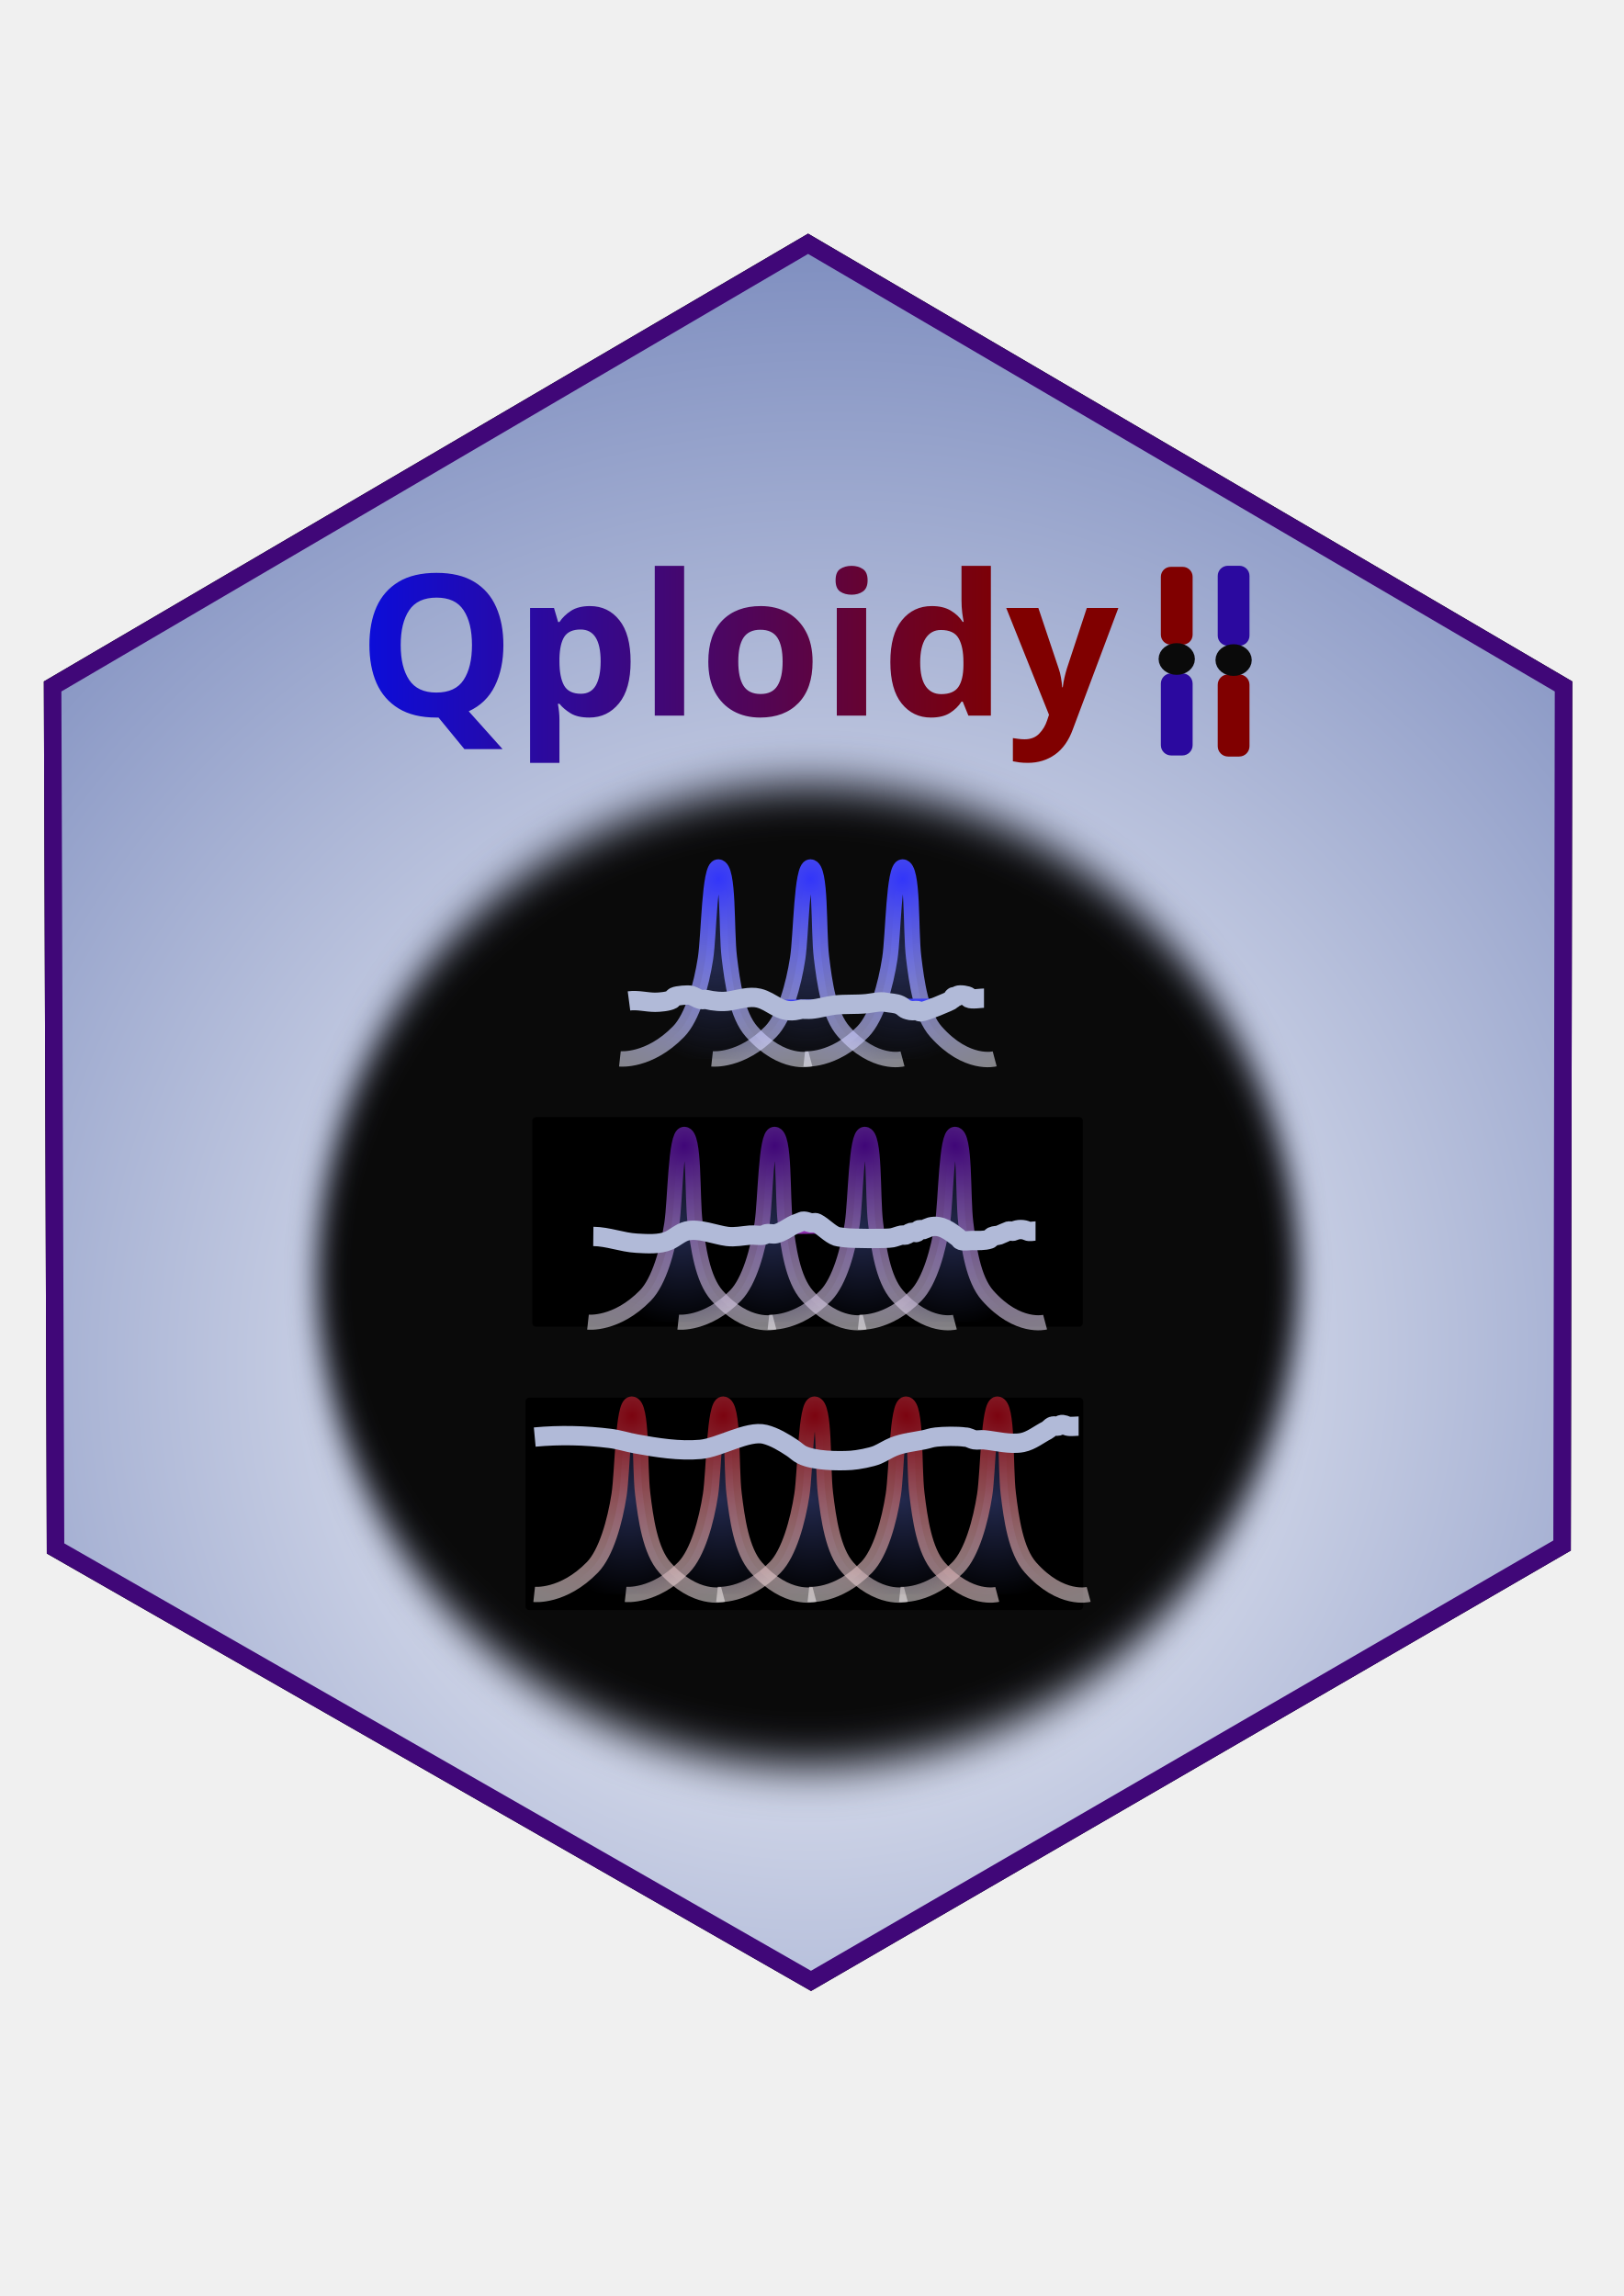
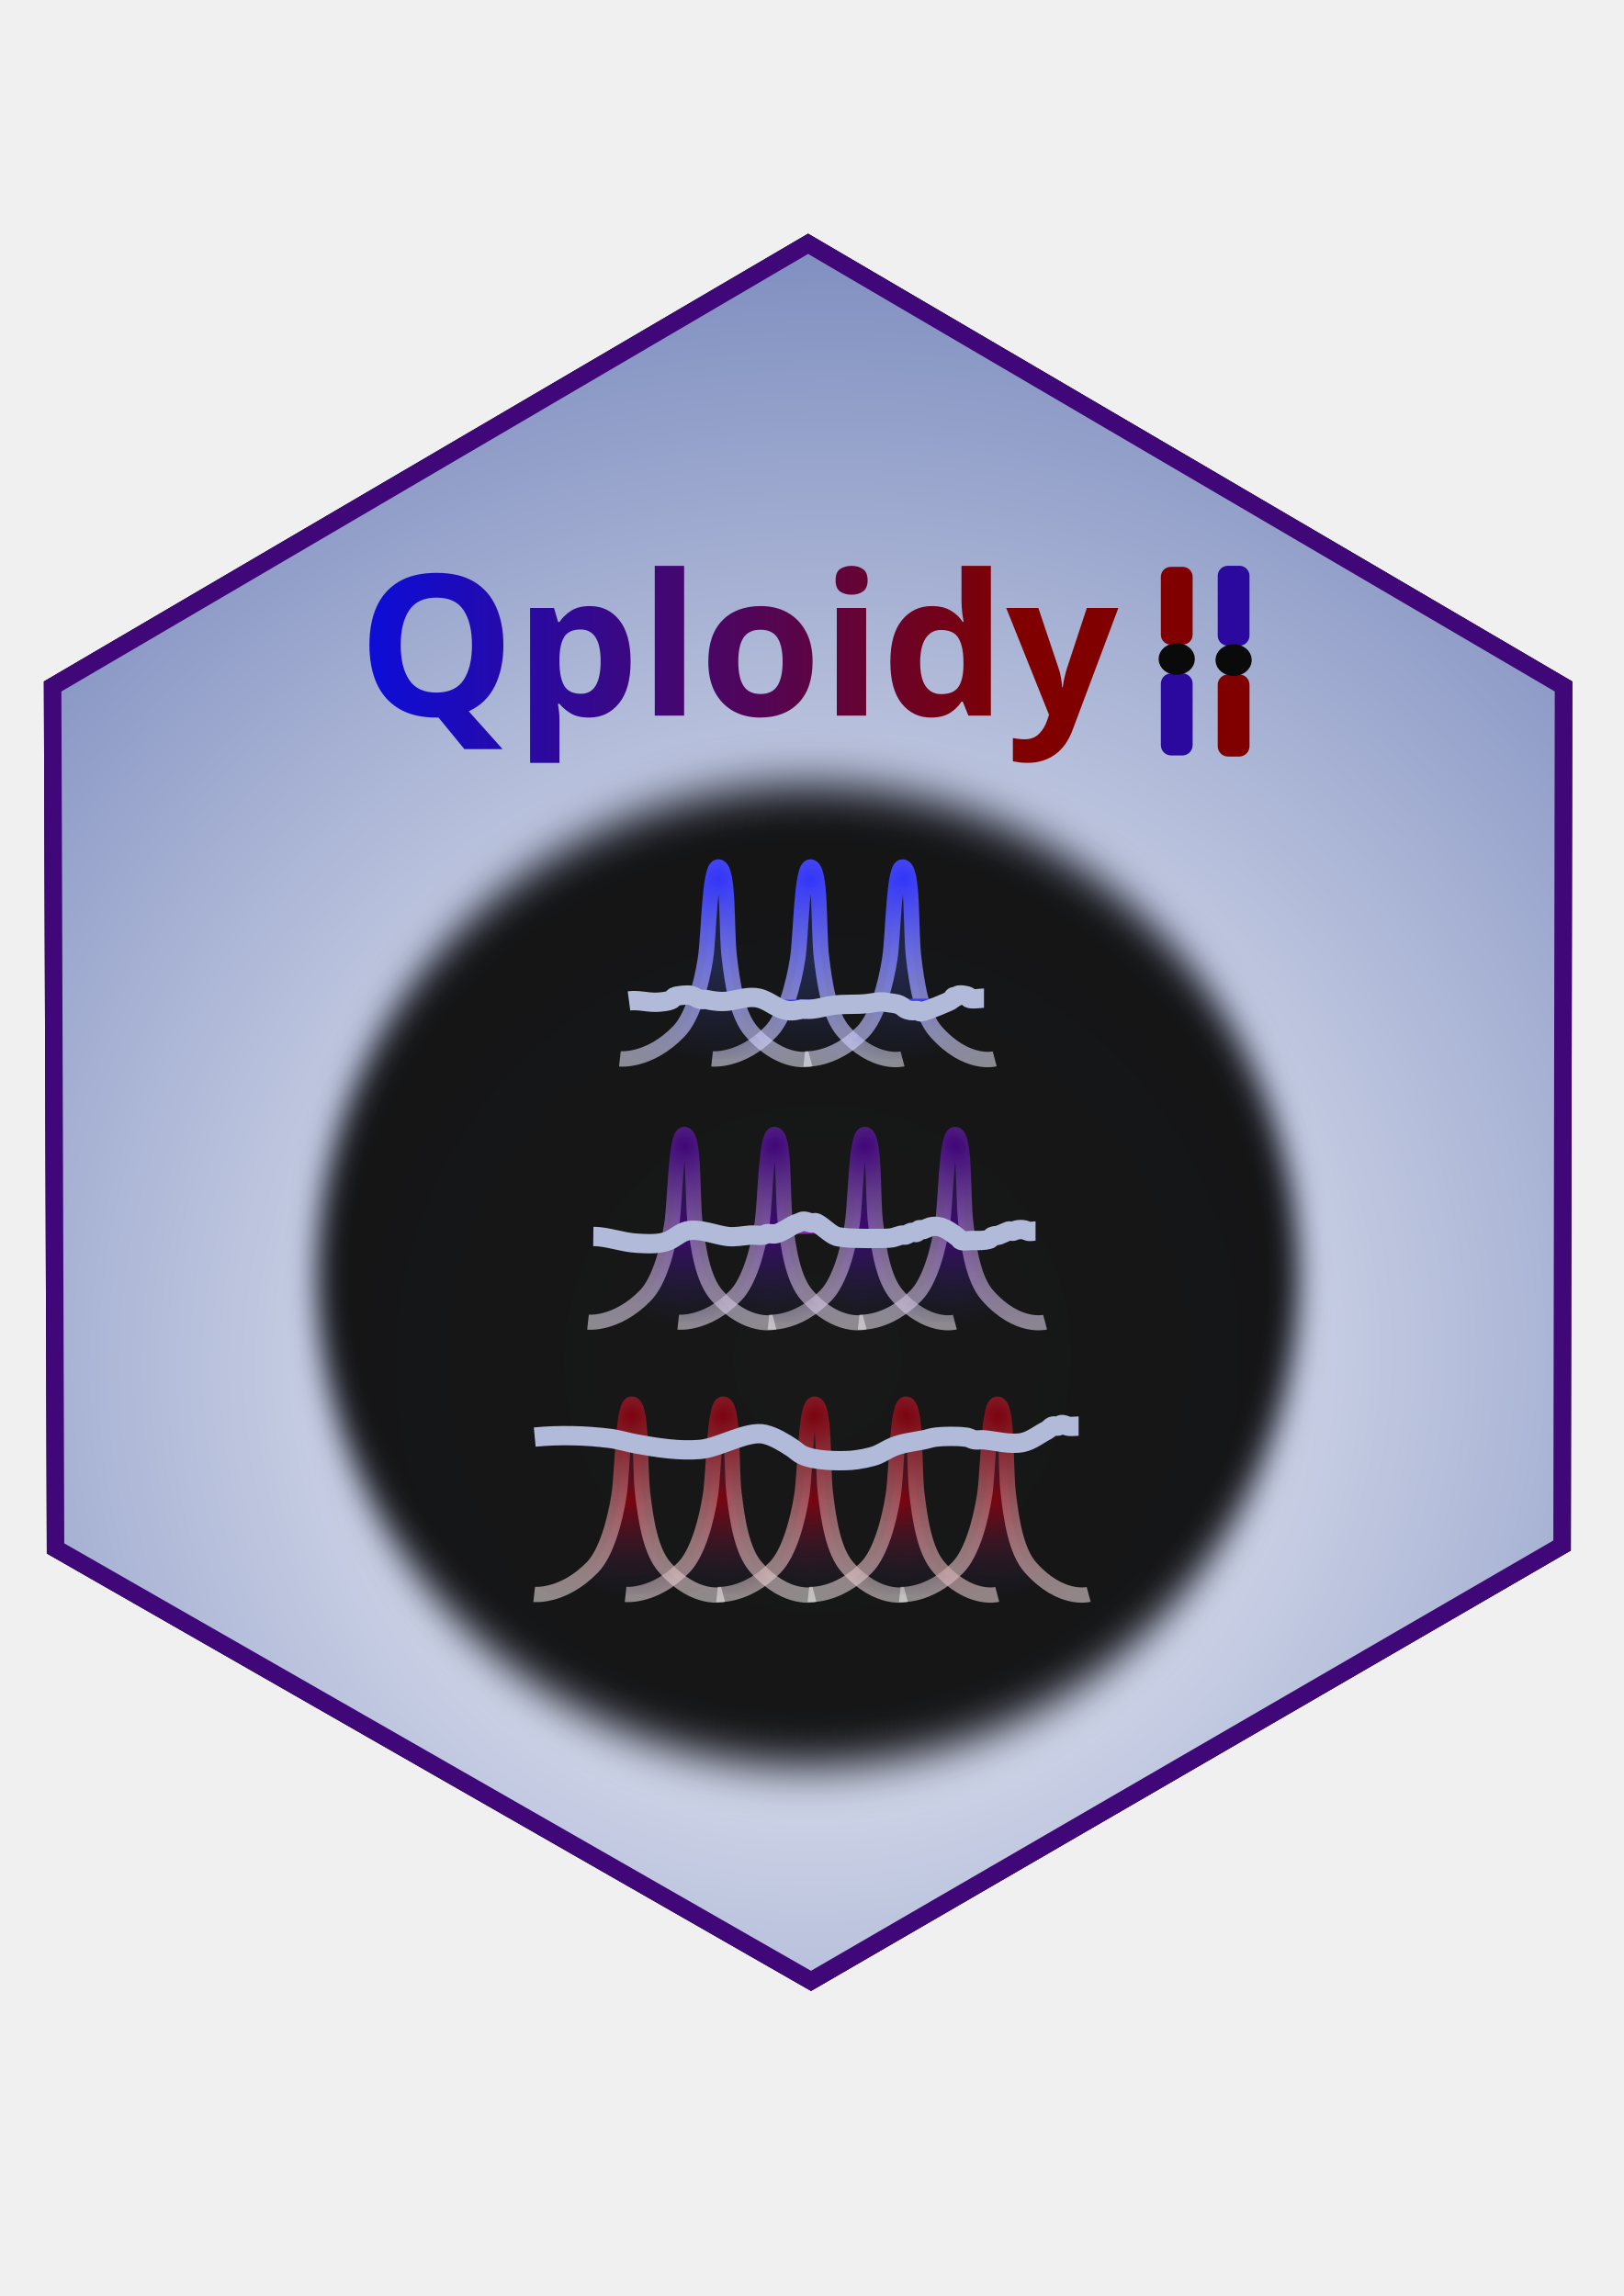
<svg xmlns="http://www.w3.org/2000/svg" xmlns:xlink="http://www.w3.org/1999/xlink" width="210mm" height="297mm" viewBox="0 0 210 297" version="1.1" id="svg6478">
  <defs id="defs6472">
+     <linearGradient id="linearGradient36">
+       <stop style="stop-color:#400778;stop-opacity:1;" offset="0" id="stop35" />
+       <stop style="stop-color:#22284c;stop-opacity:0;" offset="1" id="stop36" />
+     </linearGradient>
+     <linearGradient id="linearGradient34">
+       <stop style="stop-color:#400778;stop-opacity:1;" offset="0" id="stop33" />
+       <stop style="stop-color:#22284c;stop-opacity:0;" offset="1" id="stop34" />
+     </linearGradient>
+     <linearGradient id="linearGradient32">
+       <stop style="stop-color:#400778;stop-opacity:1;" offset="0" id="stop31" />
+       <stop style="stop-color:#22284c;stop-opacity:0;" offset="1" id="stop32" />
+     </linearGradient>
+     <linearGradient id="linearGradient30">
+       <stop style="stop-color:#400778;stop-opacity:1;" offset="0" id="stop29" />
+       <stop style="stop-color:#22284c;stop-opacity:0;" offset="1" id="stop30" />
+     </linearGradient>
+     <linearGradient id="linearGradient28">
+       <stop style="stop-color:#7b0410;stop-opacity:1;" offset="0" id="stop27" />
+       <stop style="stop-color:#22284c;stop-opacity:0;" offset="1" id="stop28" />
+     </linearGradient>
+     <linearGradient id="linearGradient26">
+       <stop style="stop-color:#7b0410;stop-opacity:1;" offset="0" id="stop25" />
+       <stop style="stop-color:#22284c;stop-opacity:0;" offset="1" id="stop26" />
+     </linearGradient>
+     <linearGradient id="linearGradient24">
+       <stop style="stop-color:#7b0410;stop-opacity:1;" offset="0" id="stop23" />
+       <stop style="stop-color:#22284c;stop-opacity:0;" offset="1" id="stop24" />
+     </linearGradient>
+     <linearGradient id="linearGradient22">
+       <stop style="stop-color:#7b0410;stop-opacity:1;" offset="0" id="stop21" />
+       <stop style="stop-color:#22284c;stop-opacity:0;" offset="1" id="stop22" />
+     </linearGradient>
+     <linearGradient id="linearGradient20">
+       <stop style="stop-color:#7b0410;stop-opacity:1;" offset="0" id="stop19" />
+       <stop style="stop-color:#22284c;stop-opacity:0;" offset="1" id="stop20" />
+     </linearGradient>
    <linearGradient id="linearGradient17">
      <stop style="stop-color:#400778;stop-opacity:1;" offset="0" id="stop15" />
      <stop style="stop-color:#ffffff;stop-opacity:0.5" offset="1" id="stop16" />
    </linearGradient>
    <linearGradient id="linearGradient14">
      <stop style="stop-color:#400778;stop-opacity:1;" offset="0" id="stop13" />
      <stop style="stop-color:#ffffff;stop-opacity:0.5" offset="1" id="stop14" />
    </linearGradient>
    <linearGradient id="linearGradient12">
      <stop style="stop-color:#400778;stop-opacity:1;" offset="0" id="stop11" />
      <stop style="stop-color:#ffffff;stop-opacity:0.5" offset="1" id="stop12" />
    </linearGradient>
    <linearGradient id="linearGradient10">
      <stop style="stop-color:#400778;stop-opacity:1;" offset="0" id="stop9" />
      <stop style="stop-color:#ffffff;stop-opacity:0.5" offset="1" id="stop10" />
    </linearGradient>
    <linearGradient id="linearGradient8">
      <stop style="stop-color:#7b0410;stop-opacity:1;" offset="0" id="stop7" />
      <stop style="stop-color:#ffffff;stop-opacity:0.5" offset="1" id="stop8" />
    </linearGradient>
    <linearGradient id="linearGradient6">
      <stop style="stop-color:#7b0410;stop-opacity:1;" offset="0" id="stop5" />
      <stop style="stop-color:#ffffff;stop-opacity:0.5" offset="1" id="stop6" />
    </linearGradient>
    <linearGradient id="linearGradient4">
      <stop style="stop-color:#7b0410;stop-opacity:1;" offset="0" id="stop3" />
      <stop style="stop-color:#ffffff;stop-opacity:0.5" offset="1" id="stop4" />
    </linearGradient>
    <linearGradient id="linearGradient2">
      <stop style="stop-color:#7b0410;stop-opacity:1;" offset="0" id="stop1" />
      <stop style="stop-color:#ffffff;stop-opacity:0.5" offset="1" id="stop2" />
    </linearGradient>
    <linearGradient id="linearGradient16">
      <stop style="stop-color:#0b0ddb;stop-opacity:1;" offset="0" id="stop18" />
      <stop style="stop-color:#800000;stop-opacity:1;" offset="1" id="stop17" />
    </linearGradient>
    <linearGradient id="linearGradient2108">
      <stop id="stop2104" offset="0.002" style="stop-color:#7b0410;stop-opacity:1;" />
      <stop id="stop2106" offset="1" style="stop-color:#ffffff;stop-opacity:0.5" />
    </linearGradient>
    <linearGradient id="linearGradient2086">
      <stop style="stop-color:#22284c;stop-opacity:1;" offset="0" id="stop2082" />
      <stop style="stop-color:#22284c;stop-opacity:0;" offset="1" id="stop2084" />
    </linearGradient>
    <linearGradient id="linearGradient1725">
      <stop style="stop-color:#ffffff;stop-opacity:1" offset="0" id="stop1721" />
      <stop style="stop-color:#6376b2;stop-opacity:1" offset="1" id="stop1723" />
    </linearGradient>
    <linearGradient id="linearGradient1702">
      <stop style="stop-color:#000000;stop-opacity:1;" offset="0" id="stop1698" />
      <stop style="stop-color:#000000;stop-opacity:0;" offset="1" id="stop1700" />
    </linearGradient>
    <linearGradient id="linearGradient1645">
      <stop style="stop-color:#ffffff;stop-opacity:1" offset="0" id="stop1641" />
      <stop style="stop-color:#000000;stop-opacity:1" offset="1" id="stop1643" />
    </linearGradient>
    <linearGradient id="linearGradient1349">
      <stop id="stop1345" offset="0" style="stop-color:#3336f9;stop-opacity:1" />
      <stop id="stop1347" offset="1" style="stop-color:#ffffff;stop-opacity:0" />
    </linearGradient>
    <linearGradient id="linearGradient1127">
      <stop style="stop-color:#3336f9;stop-opacity:1" offset="0" id="stop1123" />
      <stop style="stop-color:#ffffff;stop-opacity:0.5" offset="1" id="stop1125" />
    </linearGradient>
    <linearGradient id="linearGradient946">
      <stop style="stop-color:#3336f9;stop-opacity:1" offset="0" id="stop942" />
      <stop style="stop-color:#ffffff;stop-opacity:0" offset="1" id="stop944" />
    </linearGradient>
    <clipPath clipPathUnits="userSpaceOnUse" id="clipPath1645-9-8-3-5-6-4-8">
      <circle r="28.895" cy="-134.299" cx="-86.19" id="circle1647-4-5-1-4-9-43-1" style="fill:url(#linearGradient1649);fill-opacity:1;stroke:url(#linearGradient1651);stroke-width:0.351;stroke-miterlimit:4;stroke-dasharray:none;stroke-dashoffset:0;stroke-opacity:1" transform="rotate(171.9596)" />
    </clipPath>
    <clipPath clipPathUnits="userSpaceOnUse" id="clipPath1738-0-9-9-1-6-7-8">
      <ellipse transform="matrix(-0.99665,0.08178446,-0.2362872,-0.9716833,0,0)" style="fill:url(#linearGradient1742);fill-opacity:1;stroke:url(#linearGradient1744);stroke-width:0.272;stroke-miterlimit:4;stroke-dasharray:none;stroke-dashoffset:0;stroke-opacity:1" id="circle1740-2-2-0-3-2-09-1" cx="-72.715" cy="-134.173" rx="28.937" ry="17.242" />
    </clipPath>
    <clipPath clipPathUnits="userSpaceOnUse" id="clipPath1730-44-0-9-9-7-3-5">
      <ellipse transform="matrix(-0.99665,0.08178446,-0.2362872,-0.9716833,0,0)" style="fill:url(#linearGradient1734);fill-opacity:1;stroke:url(#linearGradient1736);stroke-width:0.272;stroke-miterlimit:4;stroke-dasharray:none;stroke-dashoffset:0;stroke-opacity:1" id="circle1732-4-8-4-5-8-9-6" cx="-72.715" cy="-134.173" rx="28.937" ry="17.242" />
    </clipPath>
    <clipPath clipPathUnits="userSpaceOnUse" id="clipPath1714-9-5-5-6-2-2-8">
      <ellipse transform="matrix(-0.99665,0.08178446,-0.2362872,-0.9716833,0,0)" style="fill:url(#linearGradient1718);fill-opacity:1;stroke:url(#linearGradient1720);stroke-width:0.272;stroke-miterlimit:4;stroke-dasharray:none;stroke-dashoffset:0;stroke-opacity:1" id="circle1716-7-7-8-1-8-7-9" cx="-72.715" cy="-134.173" rx="28.937" ry="17.242" />
    </clipPath>
    <clipPath clipPathUnits="userSpaceOnUse" id="clipPath1698-4-4-1-0-9-2-0">
      <ellipse transform="matrix(-0.99665,0.08178446,-0.2362872,-0.9716833,0,0)" style="fill:url(#linearGradient1702);fill-opacity:1;stroke:url(#linearGradient1704);stroke-width:0.272;stroke-miterlimit:4;stroke-dasharray:none;stroke-dashoffset:0;stroke-opacity:1" id="circle1700-1-0-5-5-8-4-6" cx="-72.715" cy="-134.173" rx="28.937" ry="17.242" />
    </clipPath>
    <clipPath clipPathUnits="userSpaceOnUse" id="clipPath1706-29-8-3-1-3-2-6">
      <ellipse transform="matrix(-0.99665,0.08178446,-0.2362872,-0.9716833,0,0)" style="fill:url(#linearGradient1710);fill-opacity:1;stroke:url(#linearGradient1712);stroke-width:0.272;stroke-miterlimit:4;stroke-dasharray:none;stroke-dashoffset:0;stroke-opacity:1" id="circle1708-8-0-2-1-3-5-0" cx="-72.715" cy="-134.173" rx="28.937" ry="17.242" />
    </clipPath>
    <clipPath clipPathUnits="userSpaceOnUse" id="clipPath1722-8-8-3-1-1-5-6">
      <ellipse transform="matrix(-0.99665,0.08178446,-0.2362872,-0.9716833,0,0)" style="fill:url(#linearGradient1726);fill-opacity:1;stroke:url(#linearGradient1728);stroke-width:0.272;stroke-miterlimit:4;stroke-dasharray:none;stroke-dashoffset:0;stroke-opacity:1" id="circle1724-9-9-9-6-2-0-8" cx="-72.715" cy="-134.173" rx="28.937" ry="17.242" />
    </clipPath>
    <linearGradient id="linearGradient1913-1">
      <stop style="stop-color:#22284c;stop-opacity:1;" offset="0" id="stop1909" />
      <stop style="stop-color:#020203;stop-opacity:1" offset="1" id="stop1911" />
    </linearGradient>
    <clipPath clipPathUnits="userSpaceOnUse" id="clipPath1569-4-2-0-6-4-3-2">
      <ellipse transform="matrix(-0.3247665,-0.9457942,0.9837939,-0.1793031,0,0)" style="fill:url(#linearGradient1573);fill-opacity:1;stroke:url(#linearGradient1575);stroke-width:0.436;stroke-miterlimit:4;stroke-dasharray:none;stroke-dashoffset:0;stroke-opacity:1" id="circle1571-1-8-8-1-4-8-3" cx="-141.504" cy="59.13" rx="31.191" ry="41.159" />
    </clipPath>
    <clipPath clipPathUnits="userSpaceOnUse" id="clipPath1577-0-0-6-0-6-8-3">
      <ellipse transform="matrix(-0.3247665,-0.9457942,0.9837939,-0.1793031,0,0)" style="fill:url(#linearGradient1581);fill-opacity:1;stroke:url(#linearGradient1583);stroke-width:0.436;stroke-miterlimit:4;stroke-dasharray:none;stroke-dashoffset:0;stroke-opacity:1" id="circle1579-1-5-7-1-7-2-3" cx="-141.504" cy="59.13" rx="31.191" ry="41.159" />
    </clipPath>
    <clipPath clipPathUnits="userSpaceOnUse" id="clipPath1585-8-2-9-3-5-4-1">
      <ellipse transform="matrix(-0.3247665,-0.9457942,0.9837939,-0.1793031,0,0)" style="fill:url(#linearGradient1589);fill-opacity:1;stroke:url(#linearGradient1591);stroke-width:0.436;stroke-miterlimit:4;stroke-dasharray:none;stroke-dashoffset:0;stroke-opacity:1" id="circle1587-22-9-9-8-8-8-1" cx="-141.504" cy="59.13" rx="31.191" ry="41.159" />
    </clipPath>
    <clipPath clipPathUnits="userSpaceOnUse" id="clipPath1593-5-3-6-0-9-0-8">
      <ellipse transform="matrix(-0.3247665,-0.9457942,0.9837939,-0.1793031,0,0)" style="fill:url(#linearGradient1597);fill-opacity:1;stroke:url(#linearGradient1599);stroke-width:0.436;stroke-miterlimit:4;stroke-dasharray:none;stroke-dashoffset:0;stroke-opacity:1" id="circle1595-7-6-8-5-0-8-1" cx="-141.504" cy="59.13" rx="31.191" ry="41.159" />
    </clipPath>
    <clipPath clipPathUnits="userSpaceOnUse" id="clipPath1601-9-4-2-3-9-1-8">
      <ellipse transform="matrix(-0.3247665,-0.9457942,0.9837939,-0.1793031,0,0)" style="fill:url(#linearGradient1605);fill-opacity:1;stroke:url(#linearGradient1607);stroke-width:0.436;stroke-miterlimit:4;stroke-dasharray:none;stroke-dashoffset:0;stroke-opacity:1" id="circle1603-7-4-4-2-1-6-0" cx="-141.504" cy="59.13" rx="31.191" ry="41.159" />
    </clipPath>
    <clipPath clipPathUnits="userSpaceOnUse" id="clipPath1561-5-5-7-0-7-2-4">
      <ellipse transform="matrix(-0.3247665,-0.9457942,0.9837939,-0.1793031,0,0)" style="fill:url(#linearGradient1565);fill-opacity:1;stroke:url(#linearGradient1567);stroke-width:0.436;stroke-miterlimit:4;stroke-dasharray:none;stroke-dashoffset:0;stroke-opacity:1" id="circle1563-9-8-2-2-9-3-1" cx="-141.504" cy="59.13" rx="31.191" ry="41.159" />
    </clipPath>
    <clipPath clipPathUnits="userSpaceOnUse" id="clipPath1443-7-3-2-8-6-20-5">
      <circle r="54.138" cy="71.668" cx="-142.578" id="circle1445-88-7-8-0-8-3-7" style="fill:url(#linearGradient1447);fill-opacity:1;stroke:url(#linearGradient1449);stroke-width:0.658;stroke-miterlimit:4;stroke-dasharray:none;stroke-dashoffset:0;stroke-opacity:1" transform="rotate(-104.0452)" />
    </clipPath>
    <clipPath clipPathUnits="userSpaceOnUse" id="clipPath1459-1-1-1-2-3-2-8">
      <circle r="54.138" cy="71.668" cx="-142.578" id="circle1461-7-5-6-4-2-3-9" style="fill:url(#linearGradient1463);fill-opacity:1;stroke:url(#linearGradient1465);stroke-width:0.658;stroke-miterlimit:4;stroke-dasharray:none;stroke-dashoffset:0;stroke-opacity:1" transform="rotate(-104.0452)" />
    </clipPath>
    <clipPath clipPathUnits="userSpaceOnUse" id="clipPath1467-6-6-7-2-4-0-6">
      <circle r="54.138" cy="71.668" cx="-142.578" id="circle1469-1-0-4-3-1-8-0" style="fill:url(#linearGradient1471);fill-opacity:1;stroke:url(#linearGradient1473);stroke-width:0.658;stroke-miterlimit:4;stroke-dasharray:none;stroke-dashoffset:0;stroke-opacity:1" transform="rotate(-104.0452)" />
    </clipPath>
    <clipPath clipPathUnits="userSpaceOnUse" id="clipPath1451-44-4-0-5-1-80-1">
      <circle r="54.138" cy="71.668" cx="-142.578" id="circle1453-5-6-8-1-5-2-3" style="fill:url(#linearGradient1455);fill-opacity:1;stroke:url(#linearGradient1457);stroke-width:0.658;stroke-miterlimit:4;stroke-dasharray:none;stroke-dashoffset:0;stroke-opacity:1" transform="rotate(-104.0452)" />
    </clipPath>
    <clipPath clipPathUnits="userSpaceOnUse" id="clipPath1475-4-5-6-4-6-8-6">
      <circle r="54.138" cy="71.668" cx="-142.578" id="circle1477-9-9-8-3-2-6-9" style="fill:url(#linearGradient1479);fill-opacity:1;stroke:url(#linearGradient1481);stroke-width:0.658;stroke-miterlimit:4;stroke-dasharray:none;stroke-dashoffset:0;stroke-opacity:1" transform="rotate(-104.0452)" />
    </clipPath>
    <clipPath clipPathUnits="userSpaceOnUse" id="clipPath1483-7-1-7-7-0-7-2">
      <circle r="54.138" cy="71.668" cx="-142.578" id="circle1485-7-1-0-9-2-7-6" style="fill:url(#linearGradient1487);fill-opacity:1;stroke:url(#linearGradient1489);stroke-width:0.658;stroke-miterlimit:4;stroke-dasharray:none;stroke-dashoffset:0;stroke-opacity:1" transform="rotate(-104.0452)" />
    </clipPath>
    <linearGradient xlink:href="#linearGradient1913-1" id="linearGradient3030" gradientUnits="userSpaceOnUse" gradientTransform="matrix(0.9982655,1.5511878e-8,-1.5511878e-8,0.9982655,-190.9825,255.1117)" x1="-152.34" y1="117.739" x2="-143.159" y2="78.534" />
    <radialGradient xlink:href="#linearGradient946" id="radialGradient924" cx="-155.253" cy="71.1" fx="-155.253" fy="71.1" r="33.751" gradientTransform="matrix(-0.7009803,0.6741835,-0.6313606,-0.6564553,52.47271,263.6155)" gradientUnits="userSpaceOnUse" />
    <radialGradient xlink:href="#linearGradient946" id="radialGradient996" gradientUnits="userSpaceOnUse" gradientTransform="matrix(-0.7009803,0.6741835,-0.6313606,-0.6564553,73.63939,313.8867)" cx="-155.253" cy="71.1" fx="-155.253" fy="71.1" r="33.751" />
    <radialGradient xlink:href="#linearGradient1349" id="radialGradient1010-3" gradientUnits="userSpaceOnUse" gradientTransform="matrix(-0.522258,0.5831327,-0.7091714,-0.6351391,314.8017,254.9639)" cx="-155.253" cy="71.1" fx="-155.253" fy="71.1" r="33.751" />
    <radialGradient xlink:href="#linearGradient1349" id="radialGradient1400" gradientUnits="userSpaceOnUse" gradientTransform="matrix(-0.507786,0.4630821,-0.5638963,-0.6183323,306.7194,235.1306)" cx="-155.253" cy="71.1" fx="-155.253" fy="71.1" r="33.751" />
    <radialGradient xlink:href="#linearGradient1645" id="radialGradient7484-1-1" gradientUnits="userSpaceOnUse" gradientTransform="matrix(0.9501912,-0.00233168,0.00236553,0.9639829,265.7683,309.6755)" cx="107.537" cy="164.403" fx="107.537" fy="164.403" r="98.841" />
    <radialGradient xlink:href="#linearGradient1349" id="radialGradient1050-5" gradientUnits="userSpaceOnUse" gradientTransform="matrix(-0.5150987,0.5599784,-0.501978,-0.4617468,77.14965,232.0409)" cx="-155.253" cy="71.1" fx="-155.253" fy="71.1" r="33.751" />
    <radialGradient xlink:href="#linearGradient1349" id="radialGradient1024-0-4" gradientUnits="userSpaceOnUse" gradientTransform="matrix(-0.932222,0.9309037,-1.219727,-1.221454,69.49747,369.5732)" cx="-155.253" cy="71.1" fx="-155.253" fy="71.1" r="33.751" />
    <radialGradient xlink:href="#linearGradient8" id="radialGradient972-7-6" gradientUnits="userSpaceOnUse" gradientTransform="matrix(-0.6290439,0.604997,-0.5665687,-0.5890881,47.99627,318.9647)" cx="-155.253" cy="71.1" fx="-155.253" fy="71.1" r="33.751" />
    <radialGradient xlink:href="#linearGradient4" id="radialGradient974-4-0" gradientUnits="userSpaceOnUse" gradientTransform="matrix(-0.6290439,0.604997,-0.5665687,-0.5890881,36.1746,318.9647)" cx="-155.253" cy="71.1" fx="-155.253" fy="71.1" r="33.751" />
    <radialGradient xlink:href="#linearGradient6" id="radialGradient976-8-1" gradientUnits="userSpaceOnUse" gradientTransform="matrix(-0.6290439,0.604997,-0.5665687,-0.5890881,24.35292,318.9647)" cx="-155.253" cy="71.1" fx="-155.253" fy="71.1" r="33.751" />
    <radialGradient xlink:href="#linearGradient2108" id="radialGradient1010-4-1" gradientUnits="userSpaceOnUse" gradientTransform="matrix(-0.5711131,0.6060626,-0.6593452,-0.6213231,87.22986,321.422)" cx="-155.253" cy="71.1" fx="-155.253" fy="71.1" r="33.751" />
    <radialGradient xlink:href="#linearGradient1127" id="radialGradient1012-0-5" gradientUnits="userSpaceOnUse" gradientTransform="matrix(-0.642008,0.6563025,-0.7794211,-0.7624451,226.7233,530.715)" cx="-155.253" cy="71.1" fx="-155.253" fy="71.1" r="33.751" />
    <filter style="color-interpolation-filters:sRGB" id="filter7470-6-6" x="-0.05" width="1.1" y="-0.05" height="1.1">
      <feGaussianBlur stdDeviation="2.108" id="feGaussianBlur7472-1-7" />
    </filter>
    <radialGradient xlink:href="#linearGradient1725" id="radialGradient1719-3" cx="271.528" cy="415.185" fx="271.528" fy="415.185" r="98.841" gradientTransform="matrix(1.251051,-1.282504,1.265831,1.234788,-759.5249,11.32233)" gradientUnits="userSpaceOnUse" />
-     <radialGradient xlink:href="#linearGradient2086" id="radialGradient2088" cx="231.025" cy="386.672" fx="231.025" fy="386.672" r="13.721" gradientTransform="matrix(0.8973774,0,0,0.9393801,-125.9757,-169.2569)" gradientUnits="userSpaceOnUse" />
-     <radialGradient xlink:href="#linearGradient2086" id="radialGradient2090" cx="244.199" cy="386.672" fx="244.199" fy="386.672" r="13.721" gradientTransform="matrix(0.8973774,0,0,0.9393814,-125.9757,-169.2575)" gradientUnits="userSpaceOnUse" />
-     <radialGradient xlink:href="#linearGradient2086" id="radialGradient2092" cx="257.372" cy="386.672" fx="257.372" fy="386.672" r="13.721" gradientTransform="matrix(0.8973774,0,0,0.9393811,-125.9757,-169.2573)" gradientUnits="userSpaceOnUse" />
-     <radialGradient xlink:href="#linearGradient2086" id="radialGradient2094" cx="283.719" cy="386.672" fx="283.719" fy="386.672" r="13.721" gradientTransform="matrix(0.8973774,0,0,0.9393769,-125.9757,-169.2558)" gradientUnits="userSpaceOnUse" />
+     <radialGradient xlink:href="#linearGradient28" id="radialGradient2088" cx="231.025" cy="386.672" fx="231.025" fy="386.672" r="13.721" gradientTransform="matrix(0.8973774,0,0,0.9393801,-125.9757,-169.2569)" gradientUnits="userSpaceOnUse" />
+     <radialGradient xlink:href="#linearGradient26" id="radialGradient2090" cx="244.199" cy="386.672" fx="244.199" fy="386.672" r="13.721" gradientTransform="matrix(0.8973774,0,0,0.9393814,-125.9757,-169.2575)" gradientUnits="userSpaceOnUse" />
+     <radialGradient xlink:href="#linearGradient20" id="radialGradient2092" cx="257.372" cy="386.672" fx="257.372" fy="386.672" r="13.721" gradientTransform="matrix(0.8973774,0,0,0.9393811,-125.9757,-169.2573)" gradientUnits="userSpaceOnUse" />
+     <radialGradient xlink:href="#linearGradient24" id="radialGradient2094" cx="283.719" cy="386.672" fx="283.719" fy="386.672" r="13.721" gradientTransform="matrix(0.8973774,0,0,0.9393769,-125.9757,-169.2558)" gradientUnits="userSpaceOnUse" />
    <radialGradient xlink:href="#linearGradient2086" id="radialGradient2096" cx="270.546" cy="386.672" fx="270.546" fy="386.672" r="13.721" gradientTransform="matrix(1,0,0,1.0468,0,-18.09627)" gradientUnits="userSpaceOnUse" />
-     <radialGradient xlink:href="#linearGradient2086" id="radialGradient2113" gradientUnits="userSpaceOnUse" gradientTransform="matrix(0.8973774,0,0,0.9393746,-125.9757,-169.2548)" cx="270.546" cy="386.672" fx="270.546" fy="386.672" r="13.721" />
+     <radialGradient xlink:href="#linearGradient22" id="radialGradient2113" gradientUnits="userSpaceOnUse" gradientTransform="matrix(0.8973774,0,0,0.9393746,-125.9757,-169.2548)" cx="270.546" cy="386.672" fx="270.546" fy="386.672" r="13.721" />
    <radialGradient xlink:href="#linearGradient2" id="radialGradient2115" gradientUnits="userSpaceOnUse" gradientTransform="matrix(-0.5761235,0.588951,-0.6994349,-0.684201,77.48073,323.236)" cx="-155.253" cy="71.1" fx="-155.253" fy="71.1" r="33.751" />
-     <radialGradient xlink:href="#linearGradient2086" id="radialGradient2129" gradientUnits="userSpaceOnUse" gradientTransform="matrix(0.88582,0,0,0.9272828,-116.5037,-199.6391)" cx="257.372" cy="386.672" fx="257.372" fy="386.672" r="13.721" />
+     <radialGradient xlink:href="#linearGradient32" id="radialGradient2129" gradientUnits="userSpaceOnUse" gradientTransform="matrix(0.88582,0,0,0.9272828,-116.5037,-199.6391)" cx="257.372" cy="386.672" fx="257.372" fy="386.672" r="13.721" />
    <radialGradient xlink:href="#linearGradient14" id="radialGradient2131" gradientUnits="userSpaceOnUse" gradientTransform="matrix(-0.6209424,0.5972052,-0.5592718,-0.5815013,55.22762,282.2949)" cx="-155.253" cy="71.1" fx="-155.253" fy="71.1" r="33.751" />
-     <radialGradient xlink:href="#linearGradient2086" id="radialGradient2133" gradientUnits="userSpaceOnUse" gradientTransform="matrix(0.88582,0,0,0.9272831,-116.5037,-199.6392)" cx="244.199" cy="386.672" fx="244.199" fy="386.672" r="13.721" />
+     <radialGradient xlink:href="#linearGradient36" id="radialGradient2133" gradientUnits="userSpaceOnUse" gradientTransform="matrix(0.88582,0,0,0.9272831,-116.5037,-199.6392)" cx="244.199" cy="386.672" fx="244.199" fy="386.672" r="13.721" />
    <radialGradient xlink:href="#linearGradient17" id="radialGradient2135" gradientUnits="userSpaceOnUse" gradientTransform="matrix(-0.6209424,0.5972052,-0.5592718,-0.5815013,43.55822,282.2949)" cx="-155.253" cy="71.1" fx="-155.253" fy="71.1" r="33.751" />
-     <radialGradient xlink:href="#linearGradient2086" id="radialGradient2137" gradientUnits="userSpaceOnUse" gradientTransform="matrix(0.88582,0,0,0.9272818,-116.5037,-199.6387)" cx="231.025" cy="386.672" fx="231.025" fy="386.672" r="13.721" />
+     <radialGradient xlink:href="#linearGradient34" id="radialGradient2137" gradientUnits="userSpaceOnUse" gradientTransform="matrix(0.88582,0,0,0.9272818,-116.5037,-199.6387)" cx="231.025" cy="386.672" fx="231.025" fy="386.672" r="13.721" />
    <radialGradient xlink:href="#linearGradient10" id="radialGradient2139" gradientUnits="userSpaceOnUse" gradientTransform="matrix(-0.6209424,0.5972052,-0.5592718,-0.5815013,31.88879,282.2949)" cx="-155.253" cy="71.1" fx="-155.253" fy="71.1" r="33.751" />
-     <radialGradient xlink:href="#linearGradient2086" id="radialGradient2141" gradientUnits="userSpaceOnUse" gradientTransform="matrix(0.88582,0,0,0.9272764,-116.5037,-199.6367)" cx="270.546" cy="386.672" fx="270.546" fy="386.672" r="13.721" />
+     <radialGradient xlink:href="#linearGradient30" id="radialGradient2141" gradientUnits="userSpaceOnUse" gradientTransform="matrix(0.88582,0,0,0.9272764,-116.5037,-199.6367)" cx="270.546" cy="386.672" fx="270.546" fy="386.672" r="13.721" />
    <radialGradient xlink:href="#linearGradient12" id="radialGradient2143" gradientUnits="userSpaceOnUse" gradientTransform="matrix(-0.5687036,0.5813659,-0.6904268,-0.6753891,84.33234,286.5113)" cx="-155.253" cy="71.1" fx="-155.253" fy="71.1" r="33.751" />
    <radialGradient xlink:href="#linearGradient2086" id="radialGradient2294" gradientUnits="userSpaceOnUse" gradientTransform="matrix(0.9048819,0,0,0.9472369,-116.5203,-241.6704)" cx="257.372" cy="386.672" fx="257.372" fy="386.672" r="13.721" />
    <radialGradient xlink:href="#linearGradient1127" id="radialGradient2296" gradientUnits="userSpaceOnUse" gradientTransform="matrix(-0.6343044,0.6100565,-0.5713067,-0.5940145,58.90646,250.6341)" cx="-155.253" cy="71.1" fx="-155.253" fy="71.1" r="33.751" />
    <radialGradient xlink:href="#linearGradient2086" id="radialGradient2298" gradientUnits="userSpaceOnUse" gradientTransform="matrix(0.9048819,0,0,0.9472373,-116.5203,-241.6706)" cx="244.199" cy="386.672" fx="244.199" fy="386.672" r="13.721" />
    <radialGradient xlink:href="#linearGradient1127" id="radialGradient2300" gradientUnits="userSpaceOnUse" gradientTransform="matrix(-0.6343044,0.6100565,-0.5713067,-0.5940145,46.98598,250.6341)" cx="-155.253" cy="71.1" fx="-155.253" fy="71.1" r="33.751" />
    <radialGradient xlink:href="#linearGradient2086" id="radialGradient2302" gradientUnits="userSpaceOnUse" gradientTransform="matrix(0.9048819,0,0,0.9472359,-116.5203,-241.67)" cx="231.025" cy="386.672" fx="231.025" fy="386.672" r="13.721" />
    <radialGradient xlink:href="#linearGradient1127" id="radialGradient2304" gradientUnits="userSpaceOnUse" gradientTransform="matrix(-0.6343044,0.6100565,-0.5713067,-0.5940145,35.06543,250.6341)" cx="-155.253" cy="71.1" fx="-155.253" fy="71.1" r="33.751" />
    <linearGradient xlink:href="#linearGradient16" id="linearGradient18" x1="55.772" y1="74.759" x2="127.724" y2="74.759" gradientUnits="userSpaceOnUse" gradientTransform="matrix(1.168824,0,0,1.168824,-18.3906,-1.92338)" />
  </defs>
  <g id="layer1">
    <path style="fill:#ffffff;fill-opacity:1;stroke:#000000;stroke-width:2.265;stroke-linecap:butt;stroke-linejoin:miter;stroke-miterlimit:4;stroke-dasharray:none;stroke-opacity:1" d="m 104.512,31.534 -97.707,57.263 0.378,111.503 97.707,55.94 97.14,-56.318 0.189,-111.125 z" id="path850-8-1-3-9-5-9-5-1-3-0" />
    <path style="fill:url(#radialGradient1719-3);fill-opacity:1;stroke:#400778;stroke-width:2.265;stroke-linecap:butt;stroke-linejoin:miter;stroke-miterlimit:4;stroke-dasharray:none;stroke-opacity:1" d="m 104.512,31.534 -97.707,57.263 0.378,111.503 97.707,55.94 97.14,-56.318 0.189,-111.125 z" id="path850-8-1-3-9-5-9-5-1-3" />
-     <circle transform="matrix(0.2859273,1.13324,-1.13324,0.2859273,-16.42433,-10.5676)" style="fill:#0a0a0a;fill-opacity:1;stroke:#1b203c;stroke-width:0.657;stroke-miterlimit:4;stroke-dasharray:none;stroke-dashoffset:0;stroke-opacity:1;filter:url(#filter7470-6-6)" id="circle7377-5-6" r="54.044" cy="-63.569" cx="171.01" />
+     <circle transform="matrix(0.2859273,1.13324,-1.13324,0.2859273,-16.42433,-10.5676)" style="fill:#0a0a0a;fill-opacity:0.94;stroke:#1b203c;stroke-width:0.657;stroke-miterlimit:4;stroke-dasharray:none;stroke-dashoffset:0;stroke-opacity:1;filter:url(#filter7470-6-6)" id="circle7377-5-6" r="54.044" cy="-63.569" cx="171.01" />
    <path style="fill:url(#radialGradient2298);fill-opacity:1;stroke:url(#radialGradient2300);stroke-width:1.992;stroke-linecap:butt;stroke-linejoin:miter;stroke-miterlimit:4;stroke-dasharray:none;stroke-opacity:1" d="m 92.094,136.971 c 0,0 3.759,0.414 7.596,-3.53 1.793,-1.843 2.945,-6.003 3.476,-9.46 0.461,-2.998 0.485,-11.861 1.649,-11.834 1.428,0.033 0.999,8.126 1.432,11.698 0.394,3.256 0.969,7.453 2.892,9.614 3.978,4.471 7.588,3.512 7.588,3.512" id="path2288" />
    <path id="path2286" d="m 104.015,136.971 c 0,0 3.759,0.414 7.596,-3.53 1.793,-1.843 2.945,-6.003 3.476,-9.46 0.461,-2.998 0.485,-11.861 1.649,-11.834 1.428,0.033 0.999,8.126 1.432,11.698 0.394,3.256 0.969,7.453 2.892,9.614 3.978,4.471 7.588,3.512 7.588,3.512" style="fill:url(#radialGradient2294);fill-opacity:1;stroke:url(#radialGradient2296);stroke-width:1.992;stroke-linecap:butt;stroke-linejoin:miter;stroke-miterlimit:4;stroke-dasharray:none;stroke-opacity:1" />
    <path id="path2290" d="m 80.174,136.971 c 0,0 3.759,0.414 7.596,-3.53 1.793,-1.843 2.945,-6.003 3.476,-9.46 0.461,-2.998 0.485,-11.861 1.649,-11.834 1.428,0.033 0.999,8.126 1.432,11.698 0.394,3.256 0.969,7.453 2.892,9.614 3.978,4.471 7.588,3.512 7.588,3.512" style="fill:url(#radialGradient2302);fill-opacity:1;stroke:url(#radialGradient2304);stroke-width:1.992;stroke-linecap:butt;stroke-linejoin:miter;stroke-miterlimit:4;stroke-dasharray:none;stroke-opacity:1" />
-     <rect ry="0.479" y="144.504" x="68.847" height="27.108" width="71.2" id="rect2310" style="fill:#000000;fill-opacity:1;fill-rule:nonzero;stroke:none;stroke-width:1.95;stroke-linecap:round;stroke-miterlimit:4;stroke-dasharray:none;stroke-dashoffset:0;stroke-opacity:1" />
    <path style="fill:url(#radialGradient2129);fill-opacity:1;stroke:url(#radialGradient2131);stroke-width:1.95;stroke-linecap:butt;stroke-linejoin:miter;stroke-miterlimit:4;stroke-dasharray:none;stroke-opacity:1" d="m 99.386,171.026 c 0,0 3.68,0.405 7.436,-3.456 1.755,-1.804 2.883,-5.876 3.403,-9.261 0.451,-2.935 0.474,-11.611 1.614,-11.585 1.398,0.032 0.978,7.955 1.401,11.452 0.386,3.188 0.949,7.296 2.831,9.412 3.894,4.377 7.428,3.438 7.428,3.438" id="path2121" />
    <path id="path2123" d="m 87.716,171.026 c 0,0 3.68,0.405 7.436,-3.456 1.755,-1.804 2.883,-5.876 3.403,-9.261 0.451,-2.935 0.474,-11.611 1.614,-11.585 1.398,0.032 0.978,7.955 1.401,11.452 0.386,3.188 0.949,7.296 2.831,9.412 3.894,4.377 7.428,3.438 7.428,3.438" style="fill:url(#radialGradient2133);fill-opacity:1;stroke:url(#radialGradient2135);stroke-width:1.95;stroke-linecap:butt;stroke-linejoin:miter;stroke-miterlimit:4;stroke-dasharray:none;stroke-opacity:1" />
    <path id="path2127" d="m 111.055,171.026 c 0,0 3.68,0.405 7.436,-3.456 1.755,-1.804 2.883,-5.876 3.403,-9.261 0.451,-2.935 0.474,-11.611 1.614,-11.585 1.398,0.032 0.978,7.955 1.401,11.452 0.386,3.188 0.949,7.296 2.831,9.412 3.894,4.377 7.428,3.438 7.428,3.438" style="fill:url(#radialGradient2141);fill-opacity:1;stroke:url(#radialGradient2143);stroke-width:1.95;stroke-linecap:butt;stroke-linejoin:miter;stroke-miterlimit:4;stroke-dasharray:none;stroke-opacity:1" />
    <path style="fill:url(#radialGradient2137);fill-opacity:1;stroke:url(#radialGradient2139);stroke-width:1.95;stroke-linecap:butt;stroke-linejoin:miter;stroke-miterlimit:4;stroke-dasharray:none;stroke-opacity:1" d="m 76.047,171.026 c 0,0 3.68,0.405 7.436,-3.456 1.755,-1.804 2.883,-5.876 3.403,-9.261 0.451,-2.935 0.474,-11.611 1.614,-11.585 1.398,0.032 0.978,7.955 1.401,11.452 0.386,3.188 0.949,7.296 2.831,9.412 3.894,4.377 7.428,3.438 7.428,3.438" id="path2125" />
-     <rect style="fill:#000000;fill-opacity:1;fill-rule:nonzero;stroke:none;stroke-width:1.975;stroke-linecap:round;stroke-miterlimit:4;stroke-dasharray:none;stroke-dashoffset:0;stroke-opacity:1" id="rect2110" width="72.129" height="27.462" x="67.967" y="180.801" ry="0.485" />
    <path id="path966-2-6" d="m 92.73,206.244 c 0,0 3.728,0.411 7.533,-3.501 1.778,-1.828 2.92,-5.953 3.447,-9.382 0.457,-2.973 0.481,-11.763 1.635,-11.736 1.416,0.033 0.991,8.059 1.42,11.601 0.391,3.229 0.961,7.391 2.868,9.535 3.945,4.434 7.525,3.483 7.525,3.483" style="fill:url(#radialGradient2092);fill-opacity:1;stroke:url(#radialGradient972-7-6);stroke-width:1.975;stroke-linecap:butt;stroke-linejoin:miter;stroke-miterlimit:4;stroke-dasharray:none;stroke-opacity:1" />
    <path style="fill:url(#radialGradient2090);fill-opacity:1;stroke:url(#radialGradient974-4-0);stroke-width:1.975;stroke-linecap:butt;stroke-linejoin:miter;stroke-miterlimit:4;stroke-dasharray:none;stroke-opacity:1" d="m 80.909,206.244 c 0,0 3.728,0.411 7.533,-3.501 1.778,-1.828 2.92,-5.953 3.447,-9.382 0.457,-2.973 0.481,-11.763 1.635,-11.736 1.416,0.033 0.991,8.059 1.42,11.601 0.391,3.229 0.961,7.391 2.868,9.535 3.945,4.434 7.525,3.483 7.525,3.483" id="path968-1-7" />
    <path id="path970-0-6" d="m 69.087,206.244 c 0,0 3.728,0.411 7.533,-3.501 1.778,-1.828 2.92,-5.953 3.447,-9.382 0.457,-2.973 0.481,-11.763 1.635,-11.736 1.416,0.033 0.991,8.059 1.42,11.601 0.391,3.229 0.961,7.391 2.868,9.535 3.945,4.434 7.525,3.483 7.525,3.483" style="fill:url(#radialGradient2088);fill-opacity:1;stroke:url(#radialGradient976-8-1);stroke-width:1.975;stroke-linecap:butt;stroke-linejoin:miter;stroke-miterlimit:4;stroke-dasharray:none;stroke-opacity:1" />
    <path id="path1004-3-1" d="m 116.374,206.244 c 0,0 3.728,0.411 7.533,-3.501 1.778,-1.828 2.92,-5.953 3.447,-9.382 0.457,-2.973 0.481,-11.763 1.635,-11.736 1.416,0.033 0.991,8.059 1.42,11.601 0.391,3.229 0.961,7.391 2.868,9.535 3.945,4.434 7.525,3.483 7.525,3.483" style="fill:url(#radialGradient2094);fill-opacity:1;stroke:url(#radialGradient1010-4-1);stroke-width:1.975;stroke-linecap:butt;stroke-linejoin:miter;stroke-miterlimit:4;stroke-dasharray:none;stroke-opacity:1" />
    <path style="fill:url(#radialGradient2113);fill-opacity:1;stroke:url(#radialGradient2115);stroke-width:1.975;stroke-linecap:butt;stroke-linejoin:miter;stroke-miterlimit:4;stroke-dasharray:none;stroke-opacity:1" d="m 104.552,206.244 c 0,0 3.728,0.411 7.533,-3.501 1.778,-1.828 2.92,-5.953 3.447,-9.382 0.457,-2.973 0.481,-11.763 1.635,-11.736 1.416,0.033 0.991,8.059 1.42,11.601 0.391,3.229 0.961,7.391 2.868,9.535 3.945,4.434 7.525,3.483 7.525,3.483" id="path1006-7-0" />
    <path style="fill:#3d40f2;fill-opacity:1;stroke:#b1bad8;stroke-width:2.5;stroke-dasharray:none;stroke-opacity:1" d="m 81.348,129.472 c 1.147,-0.15 2.271,0.179 3.395,0.179 0.503,0 1.707,-0.095 2.144,-0.357 0.144,-0.087 0.207,-0.282 0.357,-0.357 0.321,-0.161 1.773,-0.302 2.144,-0.179 0.435,0.145 0.81,0.426 1.251,0.536 0.231,0.058 0.484,-0.058 0.715,0 0.88,0.22 2.086,0.337 3.037,0.179 1.157,-0.193 2.571,-0.653 3.752,-0.357 1.719,0.43 2.636,1.859 4.645,1.608 0.301,-0.038 0.596,-0.119 0.893,-0.179 0.417,0 0.835,0.035 1.251,0 1.013,-0.084 2.023,-0.423 3.037,-0.536 1.359,-0.151 2.749,-0.043 4.109,-0.179 0.756,-0.076 1.715,-0.336 2.501,-0.179 0.546,0.109 1.291,0.11 1.787,0.357 0.761,0.381 0.399,0.509 1.429,0.715 0.292,0.058 0.599,-0.042 0.893,0 0.132,0.019 0.224,0.179 0.357,0.179 0.484,0 3.869,-1.368 4.109,-1.608 0.094,-0.094 0.068,-0.283 0.179,-0.357 0.099,-0.066 0.244,0.038 0.357,0 0.08,-0.027 0.103,-0.141 0.179,-0.179 0.288,-0.144 1.252,0.002 1.429,0.179 0.042,0.042 -0.053,0.152 0,0.179 0.412,0.206 1.513,0 1.965,0" id="path2" />
    <path style="fill:#8d2bab;fill-opacity:1;stroke:#b1bad8;stroke-width:2.5;stroke-dasharray:none;stroke-opacity:1" d="m 76.736,159.939 c 1.919,0.021 3.687,0.768 5.597,0.875 1.318,0.073 2.956,0.202 4.198,-0.35 0.739,-0.329 1.468,-1.023 2.274,-1.224 1.588,-0.397 3.712,0.508 5.247,0.7 1,0.125 1.993,-0.093 2.973,-0.175 0.581,-0.049 1.177,0.114 1.749,0 0.128,-0.026 0.222,-0.149 0.35,-0.175 0.385,-0.077 0.843,0.095 1.224,0 0.758,-0.189 1.444,-0.675 2.099,-1.049 0.422,-0.241 0.835,-0.33 1.224,-0.525 0.365,-0.182 0.887,0.119 1.224,0.175 0.23,0.038 0.491,-0.104 0.7,0 0.854,0.427 1.762,1.462 2.624,1.749 0.225,0.075 1.083,0.157 1.224,0.175 0.761,0.095 5.181,0.153 5.947,0 0.405,-0.081 0.819,-0.269 1.224,-0.35 0.172,-0.034 0.355,0.042 0.525,0 0.203,-0.051 0.496,-0.299 0.7,-0.35 0.17,-0.042 0.353,0.034 0.525,0 0.324,0.13 0.321,-0.299 0.525,-0.35 0.17,-0.042 0.355,0.042 0.525,0 0.07,-0.017 0.749,-0.318 0.875,-0.35 1.469,-0.367 2.592,0.588 3.673,1.399 0.132,0.099 0.193,0.298 0.35,0.35 0.346,0.115 1.057,0 1.399,0 0.74,0 1.575,0.058 2.274,-0.175 0.156,-0.052 0.202,-0.276 0.35,-0.35 0.248,-0.124 0.621,-0.09 0.875,-0.175 0.207,-0.069 1.098,-0.493 1.224,-0.525 0.226,-0.057 0.491,0.104 0.7,0 0.519,-0.259 1.23,-0.259 1.749,0 0.27,0.135 0.73,0 1.049,0" id="path3" />
    <path style="fill:none;stroke:#b1bad8;stroke-width:2.5;stroke-dasharray:none;stroke-opacity:1" d="m 69.16,185.891 c 3.237,-0.301 6.531,-0.225 9.745,0.177 1.127,0.141 2.246,0.505 3.367,0.709 2.684,0.488 5.599,0.957 8.328,0.709 2.446,-0.222 6.121,-2.501 8.328,-1.949 1.23,0.308 2.461,1.05 3.544,1.772 0.423,0.282 0.786,0.659 1.24,0.886 1.554,0.777 4.673,0.822 6.379,0.709 0.84,-0.056 2.591,-0.377 3.367,-0.709 0.711,-0.305 1.393,-0.77 2.126,-1.063 1.248,-0.499 2.591,-0.624 3.898,-0.886 0.654,-0.131 0.898,-0.277 1.595,-0.354 0.998,-0.111 2.738,-0.14 3.721,0 0.449,-0.017 0.816,0.284 1.24,0.354 0.408,0.068 0.829,-0.041 1.24,0 1.526,0.153 3.412,0.664 4.961,0.354 1.158,-0.232 2.189,-1.095 3.189,-1.595 0.269,-0.135 0.427,-0.438 0.709,-0.532 0.224,-0.075 0.48,0.057 0.709,0 0.128,-0.032 0.229,-0.135 0.354,-0.177 0.328,-0.109 0.601,0.106 0.886,0.177 0.409,0.102 0.985,0 1.417,0" id="path4" />
    <text xml:space="preserve" style="font-style:normal;font-weight:normal;font-size:25.478px;line-height:1.25;font-family:sans-serif;letter-spacing:0px;word-spacing:0px;fill:url(#linearGradient18);fill-opacity:1;stroke:none;stroke-width:0.637;stroke-opacity:1" x="46.294" y="92.572" id="text943-5-9-4-0-1-7-5-6-1">
      <tspan id="tspan941-2-8-6-0-9-4-2-2-7" x="46.294" y="92.572" style="font-style:normal;font-variant:normal;font-weight:bold;font-stretch:normal;font-size:25.478px;font-family:Tahoma;-inkscape-font-specification:Tahoma;font-variant-ligatures:normal;font-variant-caps:normal;font-variant-numeric:normal;font-feature-settings:normal;text-align:start;writing-mode:lr-tb;text-anchor:start;fill:url(#linearGradient18);fill-opacity:1;stroke:none;stroke-width:0.637;stroke-opacity:1">Qploidy</tspan>
    </text>
    <rect style="fill:#800000;fill-opacity:1;stroke:#800000;stroke-width:1.459;stroke-dasharray:none;stroke-opacity:1" id="rect1" width="2.65" height="8.604" x="150.868" y="74.055" ry="0.555" />
    <rect style="fill:#2b099f;fill-opacity:1;stroke:#2b099f;stroke-width:1.493;stroke-dasharray:none;stroke-opacity:1" id="rect1-6" width="2.616" height="9.129" x="150.885" y="87.848" ry="0.589" />
    <ellipse style="fill:#0a0a0a;fill-opacity:1;stroke:#0a0a0a;stroke-width:1.774;stroke-dasharray:none;stroke-opacity:1" id="path1" cx="152.192" cy="85.245" rx="1.459" ry="1.164" />
    <rect style="fill:#2b099f;fill-opacity:1;stroke:#2b099f;stroke-width:1.476;stroke-dasharray:none;stroke-opacity:1" id="rect1-1" width="2.633" height="8.866" x="158.232" y="73.924" ry="0.572" />
    <rect style="fill:#800000;fill-opacity:1;stroke:#800000;stroke-width:1.493;stroke-dasharray:none;stroke-opacity:1" id="rect1-6-4" width="2.616" height="9.129" x="158.24" y="87.988" ry="0.589" />
    <ellipse style="fill:#0a0a0a;fill-opacity:1;stroke:#0a0a0a;stroke-width:1.774;stroke-dasharray:none;stroke-opacity:1" id="path1-7" cx="159.548" cy="85.385" rx="1.459" ry="1.164" />
  </g>
</svg>
